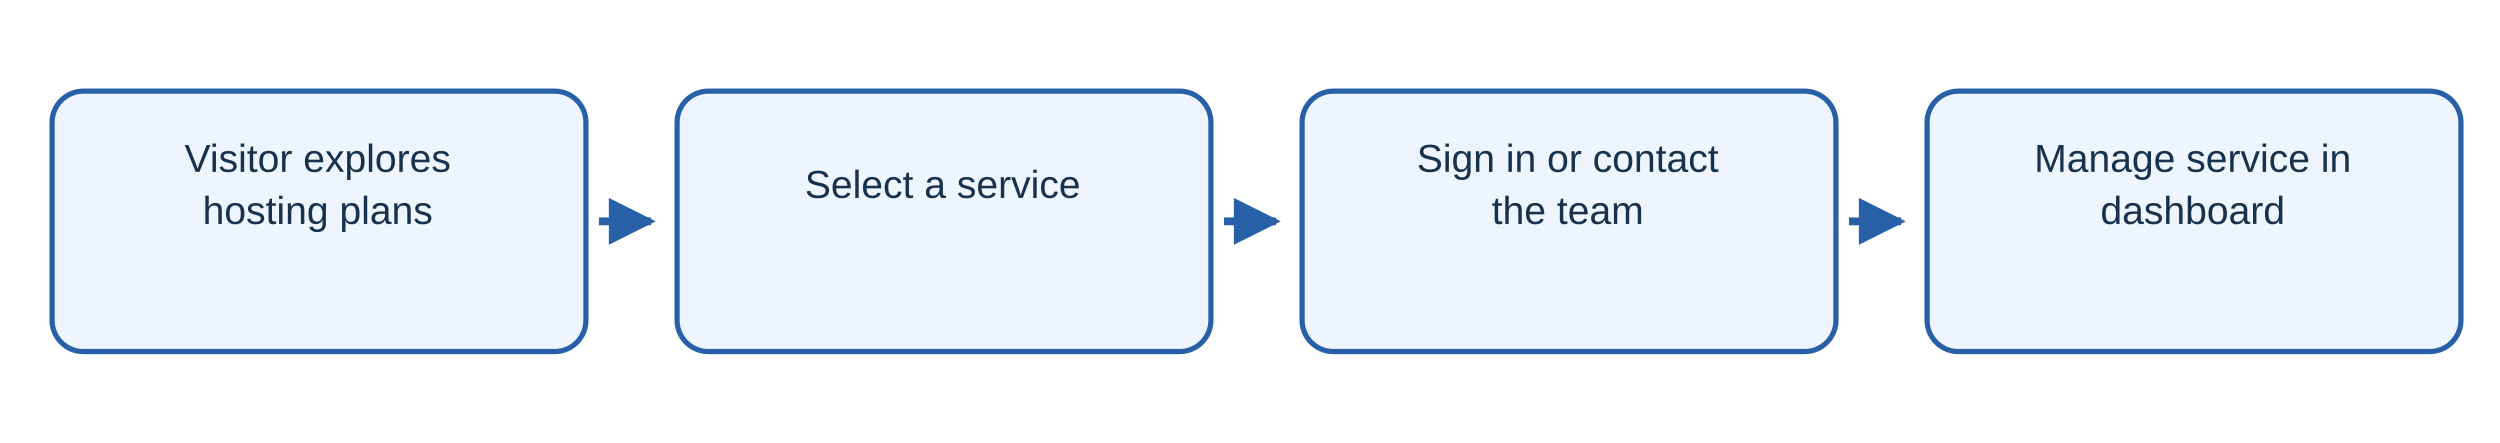
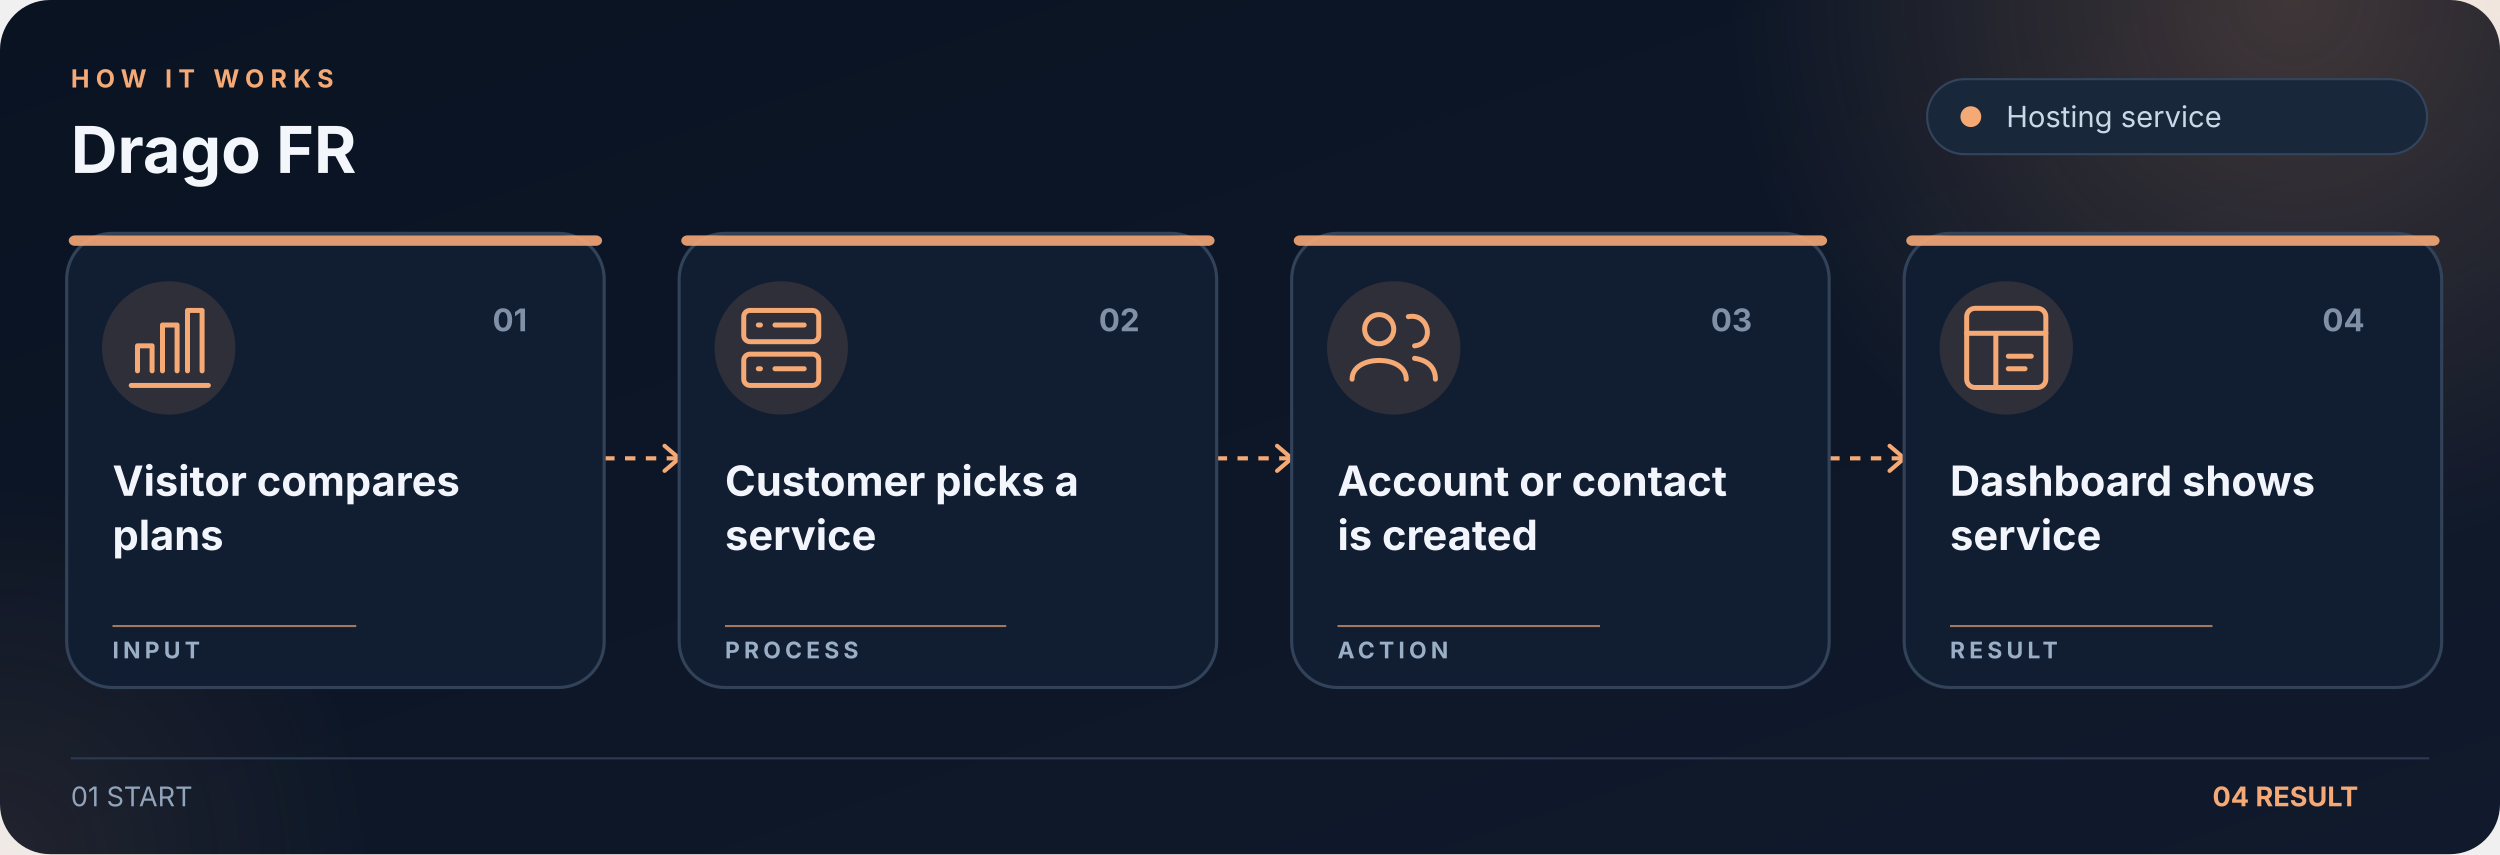
- <svg xmlns="http://www.w3.org/2000/svg" width="960" height="170" viewBox="0 0 960 170" role="img" aria-label="Workflow: Visitor explores hosting plans, Select a service, Sign in or contact the team, Manage service in dashboard">
+ <svg xmlns="http://www.w3.org/2000/svg" width="1200" height="410" viewBox="0 0 1200 410" role="img" aria-label="Workflow for Drago FR: Visitor compares plans, Customer picks a service, Account or contact is created, Dashboard shows service">
  <defs>
-     <marker id="arrow" viewBox="0 0 10 10" refX="9" refY="5" markerWidth="6" markerHeight="6" orient="auto">
-       <path d="M 0 0 L 10 5 L 0 10 z" fill="#2860a8" />
-     </marker>
+     <linearGradient id="bg" x2="1" y2="1">
+       <stop stop-color="#091322" />
+       <stop offset="1" stop-color="#111a2c" />
+     </linearGradient>
+     <radialGradient id="glow">
+       <stop stop-color="#f5a975" stop-opacity=".22" />
+       <stop offset="1" stop-color="#f5a975" stop-opacity="0" />
+     </radialGradient>
  </defs>
-   <rect width="960" height="170" fill="white" />
-   <rect x="20" y="35" width="205" height="100" rx="12" fill="#eef5ff" stroke="#2860a8" stroke-width="2" />
-   <text x="122" y="66" text-anchor="middle" fill="#18324d" font-family="Arial,sans-serif" font-size="15">Visitor explores</text>
-   <text x="122" y="86" text-anchor="middle" fill="#18324d" font-family="Arial,sans-serif" font-size="15">hosting plans</text>
-   <path d="M 230 85 h 20" stroke="#2860a8" stroke-width="3" marker-end="url(#arrow)" />
-   <rect x="260" y="35" width="205" height="100" rx="12" fill="#eef5ff" stroke="#2860a8" stroke-width="2" />
-   <text x="362" y="76" text-anchor="middle" fill="#18324d" font-family="Arial,sans-serif" font-size="15">Select a service</text>
-   <path d="M 470 85 h 20" stroke="#2860a8" stroke-width="3" marker-end="url(#arrow)" />
-   <rect x="500" y="35" width="205" height="100" rx="12" fill="#eef5ff" stroke="#2860a8" stroke-width="2" />
-   <text x="602" y="66" text-anchor="middle" fill="#18324d" font-family="Arial,sans-serif" font-size="15">Sign in or contact</text>
-   <text x="602" y="86" text-anchor="middle" fill="#18324d" font-family="Arial,sans-serif" font-size="15">the team</text>
-   <path d="M 710 85 h 20" stroke="#2860a8" stroke-width="3" marker-end="url(#arrow)" />
-   <rect x="740" y="35" width="205" height="100" rx="12" fill="#eef5ff" stroke="#2860a8" stroke-width="2" />
-   <text x="842" y="66" text-anchor="middle" fill="#18324d" font-family="Arial,sans-serif" font-size="15">Manage service in</text>
-   <text x="842" y="86" text-anchor="middle" fill="#18324d" font-family="Arial,sans-serif" font-size="15">dashboard</text>
+   <style>
+ text { font-family: Inter, Arial, sans-serif; }
+ .flow { animation: move 1.2s linear infinite; }
+ .beacon { animation: pulse 2.2s ease-in-out infinite; }
+ @keyframes move { to { stroke-dashoffset: -20; } }
+ @keyframes pulse { 50% { opacity: .25; } }
+ @media (prefers-reduced-motion: reduce) { .flow,.beacon { animation: none; } }
+ </style>
+   <rect width="1200" height="410" rx="24" fill="url(#bg)" />
+   <circle cx="1100" cy="0" r="270" fill="url(#glow)" />
+   <circle cx="0" cy="410" r="180" fill="url(#glow)" opacity=".4" />
+   <text x="34" y="42" fill="#f5a975" font-size="12" font-weight="700" letter-spacing="3">HOW IT WORKS</text>
+   <text x="34" y="83" fill="#f3f6fb" font-size="31" font-weight="700">Drago FR</text>
+   <rect x="925" y="38" width="240" height="36" rx="18" fill="#19273b" stroke="#33455d" />
+   <circle class="beacon" cx="946" cy="56" r="5" fill="#f5a975" />
+   <text x="963" y="61" fill="#c9d7e7" font-size="14">Hosting service</text>
+   <path d="M290 220 H326" stroke="#f5a975" stroke-width="2" stroke-dasharray="5 5" class="flow" />
+   <path d="m319 214 7 6-7 6" fill="none" stroke="#f5a975" stroke-width="2" stroke-linecap="round" stroke-linejoin="round" />
+   <path d="M584 220 H620" stroke="#f5a975" stroke-width="2" stroke-dasharray="5 5" class="flow" />
+   <path d="m613 214 7 6-7 6" fill="none" stroke="#f5a975" stroke-width="2" stroke-linecap="round" stroke-linejoin="round" />
+   <path d="M878 220 H914" stroke="#f5a975" stroke-width="2" stroke-dasharray="5 5" class="flow" />
+   <path d="m907 214 7 6-7 6" fill="none" stroke="#f5a975" stroke-width="2" stroke-linecap="round" stroke-linejoin="round" />
+   <g class="card c0" aria-label="Step 1: Visitor compares plans">
+     <rect x="32" y="112" width="258" height="218" rx="22" fill="#111d31" stroke="#324259" stroke-width="1.5" />
+     <rect x="33" y="113" width="256" height="5" rx="3" fill="#f5a975" opacity=".9" />
+     <circle cx="81" cy="167" r="32" fill="#f5a975" opacity=".13" />
+     <g transform="translate(57 143)" fill="none" stroke="#f5a975" stroke-width="2.4" stroke-linecap="round" stroke-linejoin="round">
+       <path d="M6 42h37M9 35V23h7v12M21 35V13h7v22M33 35V6h7v29" />
+     </g>
+     <text x="253" y="159" text-anchor="end" fill="#8090a7" font-size="15" font-weight="700">01</text>
+     <text x="54" y="238" fill="#f2f6fc" font-size="20" font-weight="650">
+       <tspan x="54" dy="0">Visitor compares</tspan>
+       <tspan x="54" dy="26">plans</tspan>
+     </text>
+     <rect x="54" y="300" width="117" height="1" fill="#f5a975" opacity=".65" />
+     <text x="54" y="316" fill="#9aaec5" font-size="11" font-weight="700" letter-spacing="2">INPUT</text>
+   </g>
+   <g class="card c1" aria-label="Step 2: Customer picks a service">
+     <rect x="326" y="112" width="258" height="218" rx="22" fill="#111d31" stroke="#324259" stroke-width="1.5" />
+     <rect x="327" y="113" width="256" height="5" rx="3" fill="#f5a975" opacity=".9" />
+     <circle cx="375" cy="167" r="32" fill="#f5a975" opacity=".13" />
+     <g transform="translate(351 143)" fill="none" stroke="#f5a975" stroke-width="2.4" stroke-linecap="round" stroke-linejoin="round">
+       <rect x="6" y="6" width="36" height="15" rx="3" />
+       <rect x="6" y="27" width="36" height="15" rx="3" />
+       <path d="M13 13h1M13 34h1M21 13h14M21 34h14" />
+     </g>
+     <text x="547" y="159" text-anchor="end" fill="#8090a7" font-size="15" font-weight="700">02</text>
+     <text x="348" y="238" fill="#f2f6fc" font-size="20" font-weight="650">
+       <tspan x="348" dy="0">Customer picks a</tspan>
+       <tspan x="348" dy="26">service</tspan>
+     </text>
+     <rect x="348" y="300" width="135" height="1" fill="#f5a975" opacity=".65" />
+     <text x="348" y="316" fill="#9aaec5" font-size="11" font-weight="700" letter-spacing="2">PROCESS</text>
+   </g>
+   <g class="card c2" aria-label="Step 3: Account or contact is created">
+     <rect x="620" y="112" width="258" height="218" rx="22" fill="#111d31" stroke="#324259" stroke-width="1.5" />
+     <rect x="621" y="113" width="256" height="5" rx="3" fill="#f5a975" opacity=".9" />
+     <circle cx="669" cy="167" r="32" fill="#f5a975" opacity=".13" />
+     <g transform="translate(645 143)" fill="none" stroke="#f5a975" stroke-width="2.4" stroke-linecap="round" stroke-linejoin="round">
+       <circle cx="17" cy="15" r="7" />
+       <path d="M4 39c0-12 26-12 26 0M31 9c10-2 13 13 3 14M34 29c7 1 10 5 10 10" />
+     </g>
+     <text x="841" y="159" text-anchor="end" fill="#8090a7" font-size="15" font-weight="700">03</text>
+     <text x="642" y="238" fill="#f2f6fc" font-size="20" font-weight="650">
+       <tspan x="642" dy="0">Account or contact</tspan>
+       <tspan x="642" dy="26">is created</tspan>
+     </text>
+     <rect x="642" y="300" width="126" height="1" fill="#f5a975" opacity=".65" />
+     <text x="642" y="316" fill="#9aaec5" font-size="11" font-weight="700" letter-spacing="2">ACTION</text>
+   </g>
+   <g class="card c3" aria-label="Step 4: Dashboard shows service">
+     <rect x="914" y="112" width="258" height="218" rx="22" fill="#111d31" stroke="#324259" stroke-width="1.5" />
+     <rect x="915" y="113" width="256" height="5" rx="3" fill="#f5a975" opacity=".9" />
+     <circle cx="963" cy="167" r="32" fill="#f5a975" opacity=".13" />
+     <g transform="translate(939 143)" fill="none" stroke="#f5a975" stroke-width="2.4" stroke-linecap="round" stroke-linejoin="round">
+       <rect x="5" y="5" width="38" height="38" rx="4" />
+       <path d="M5 17h38M19 17v26M25 28h11M25 34h8" />
+     </g>
+     <text x="1135" y="159" text-anchor="end" fill="#8090a7" font-size="15" font-weight="700">04</text>
+     <text x="936" y="238" fill="#f2f6fc" font-size="20" font-weight="650">
+       <tspan x="936" dy="0">Dashboard shows</tspan>
+       <tspan x="936" dy="26">service</tspan>
+     </text>
+     <rect x="936" y="300" width="126" height="1" fill="#f5a975" opacity=".65" />
+     <text x="936" y="316" fill="#9aaec5" font-size="11" font-weight="700" letter-spacing="2">RESULT</text>
+   </g>
+   <path d="M34 364 H1166" stroke="#2c3b51" stroke-width="1" />
+   <text x="34" y="387" fill="#91a4bb" font-size="13">01  START</text>
+   <text x="1062" y="387" fill="#f5a975" font-size="13" font-weight="700">04  RESULT</text>
</svg>
